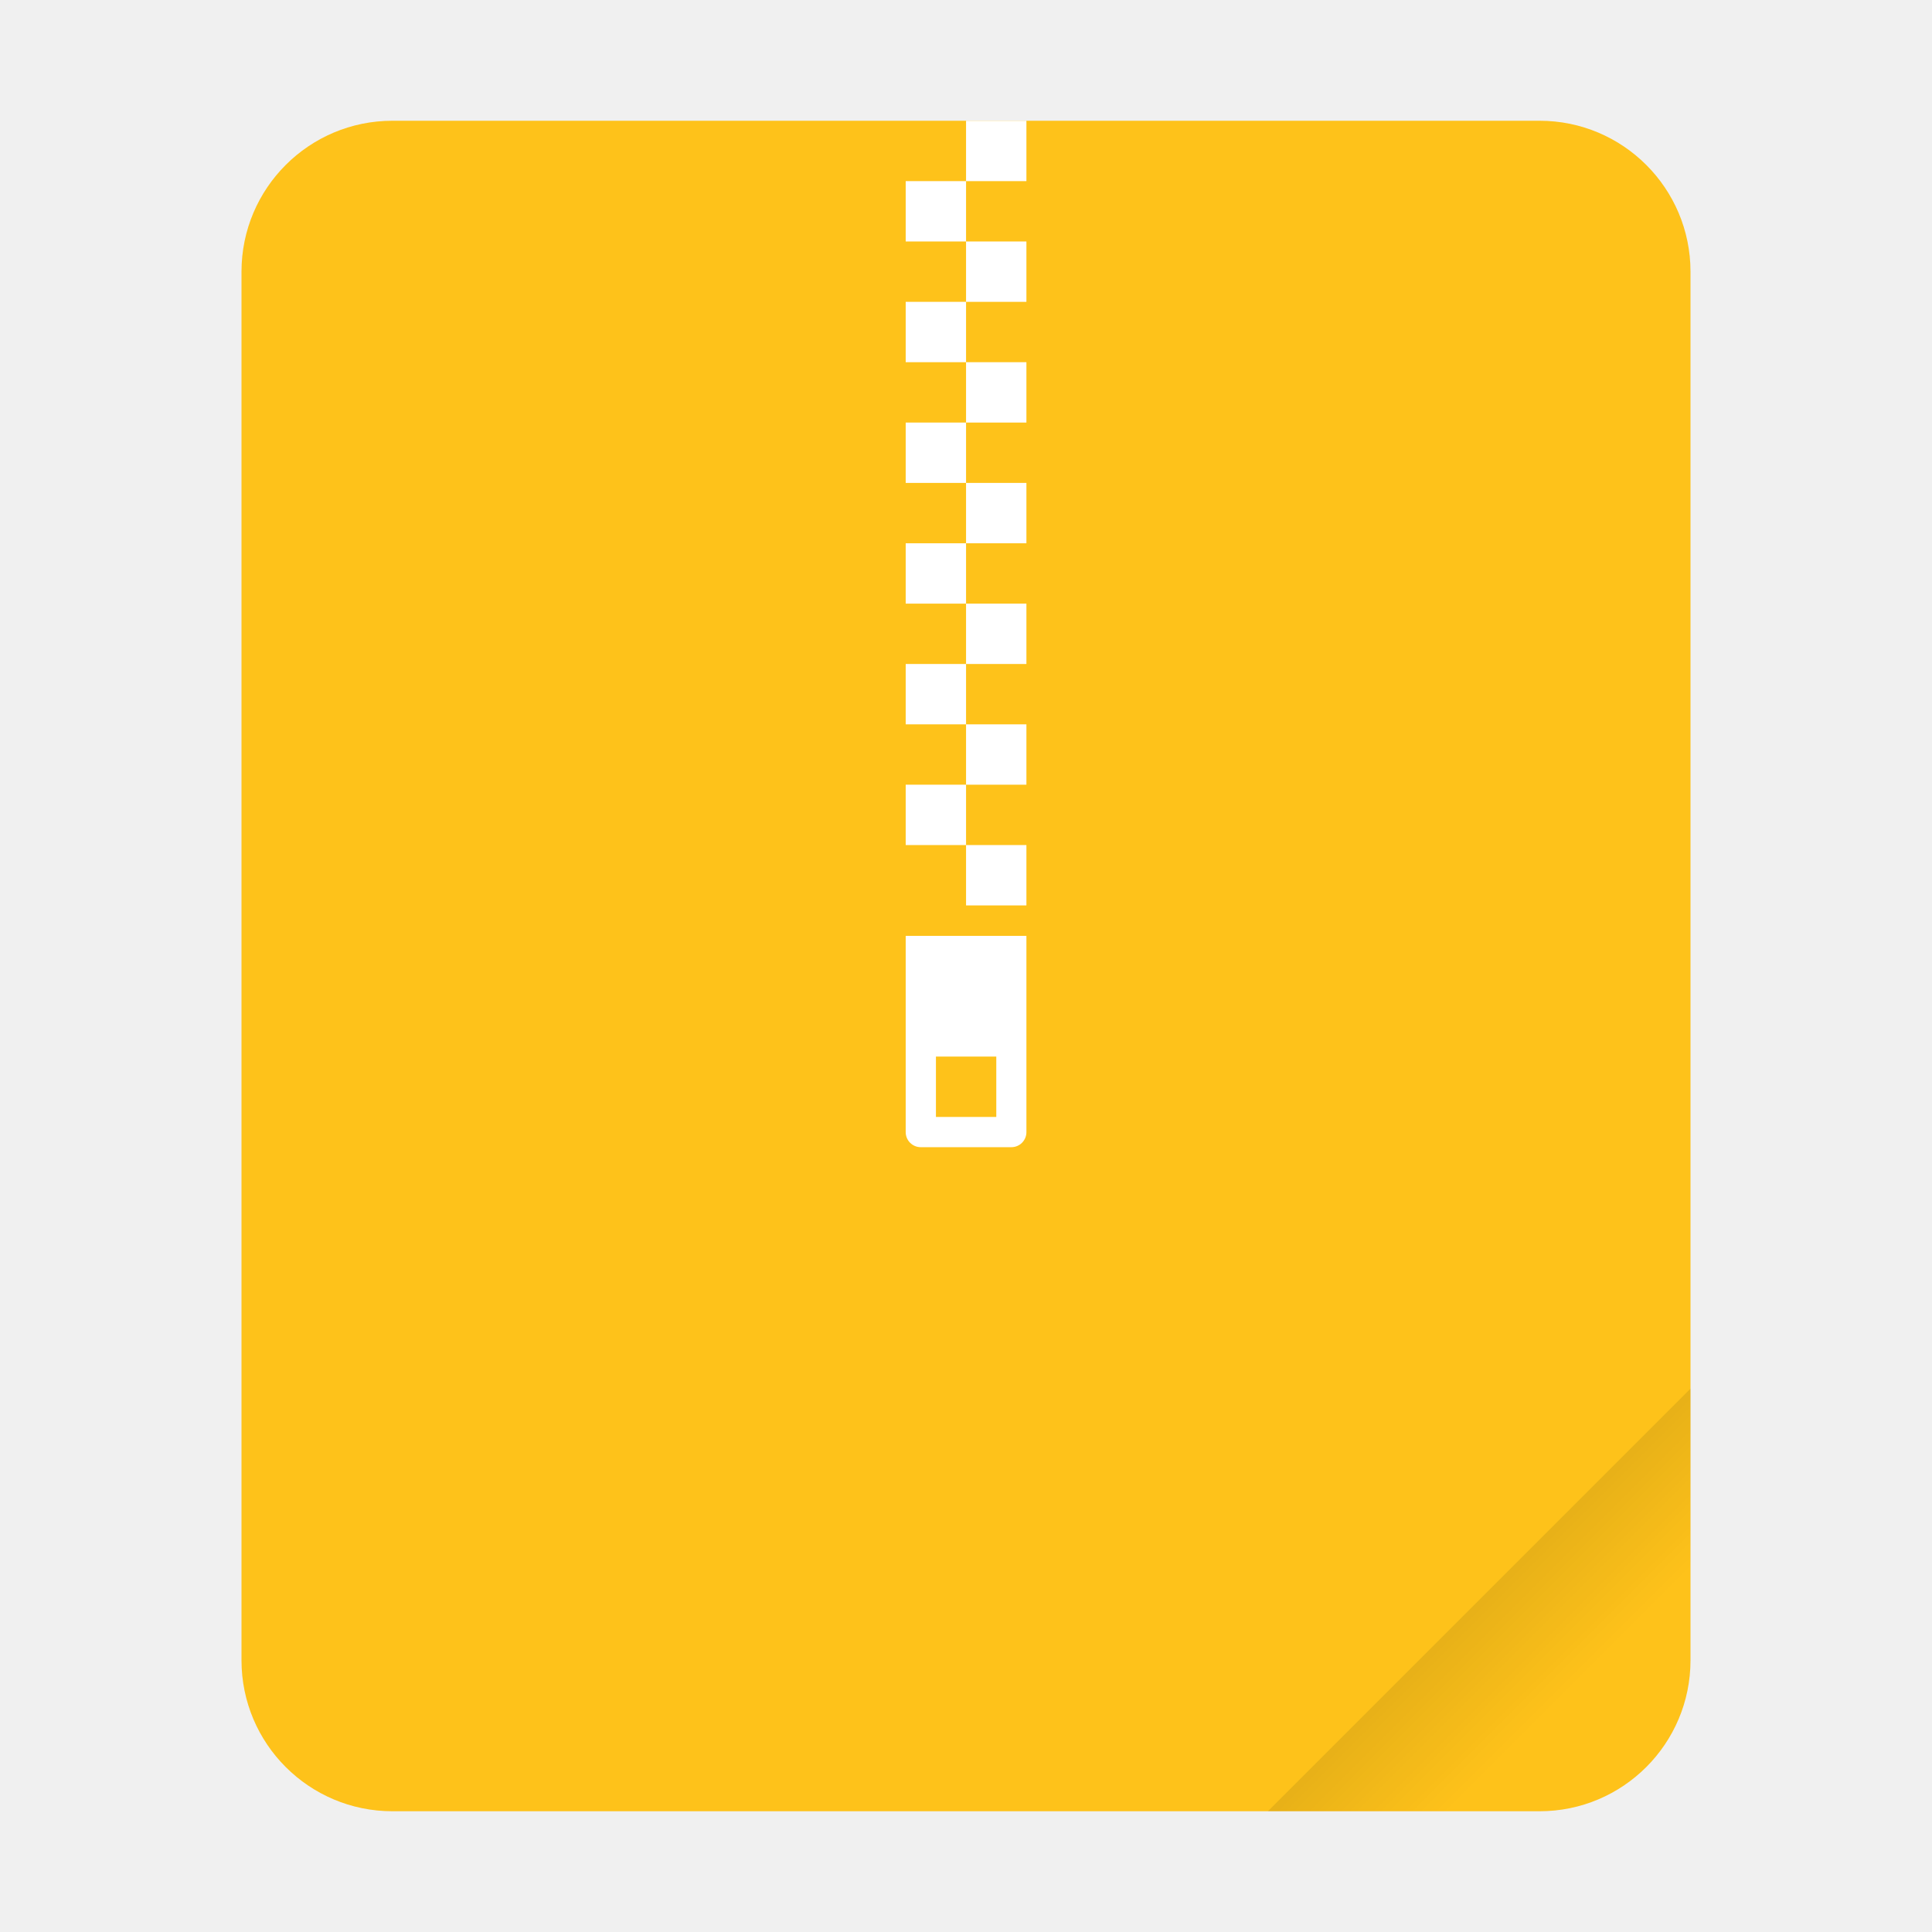
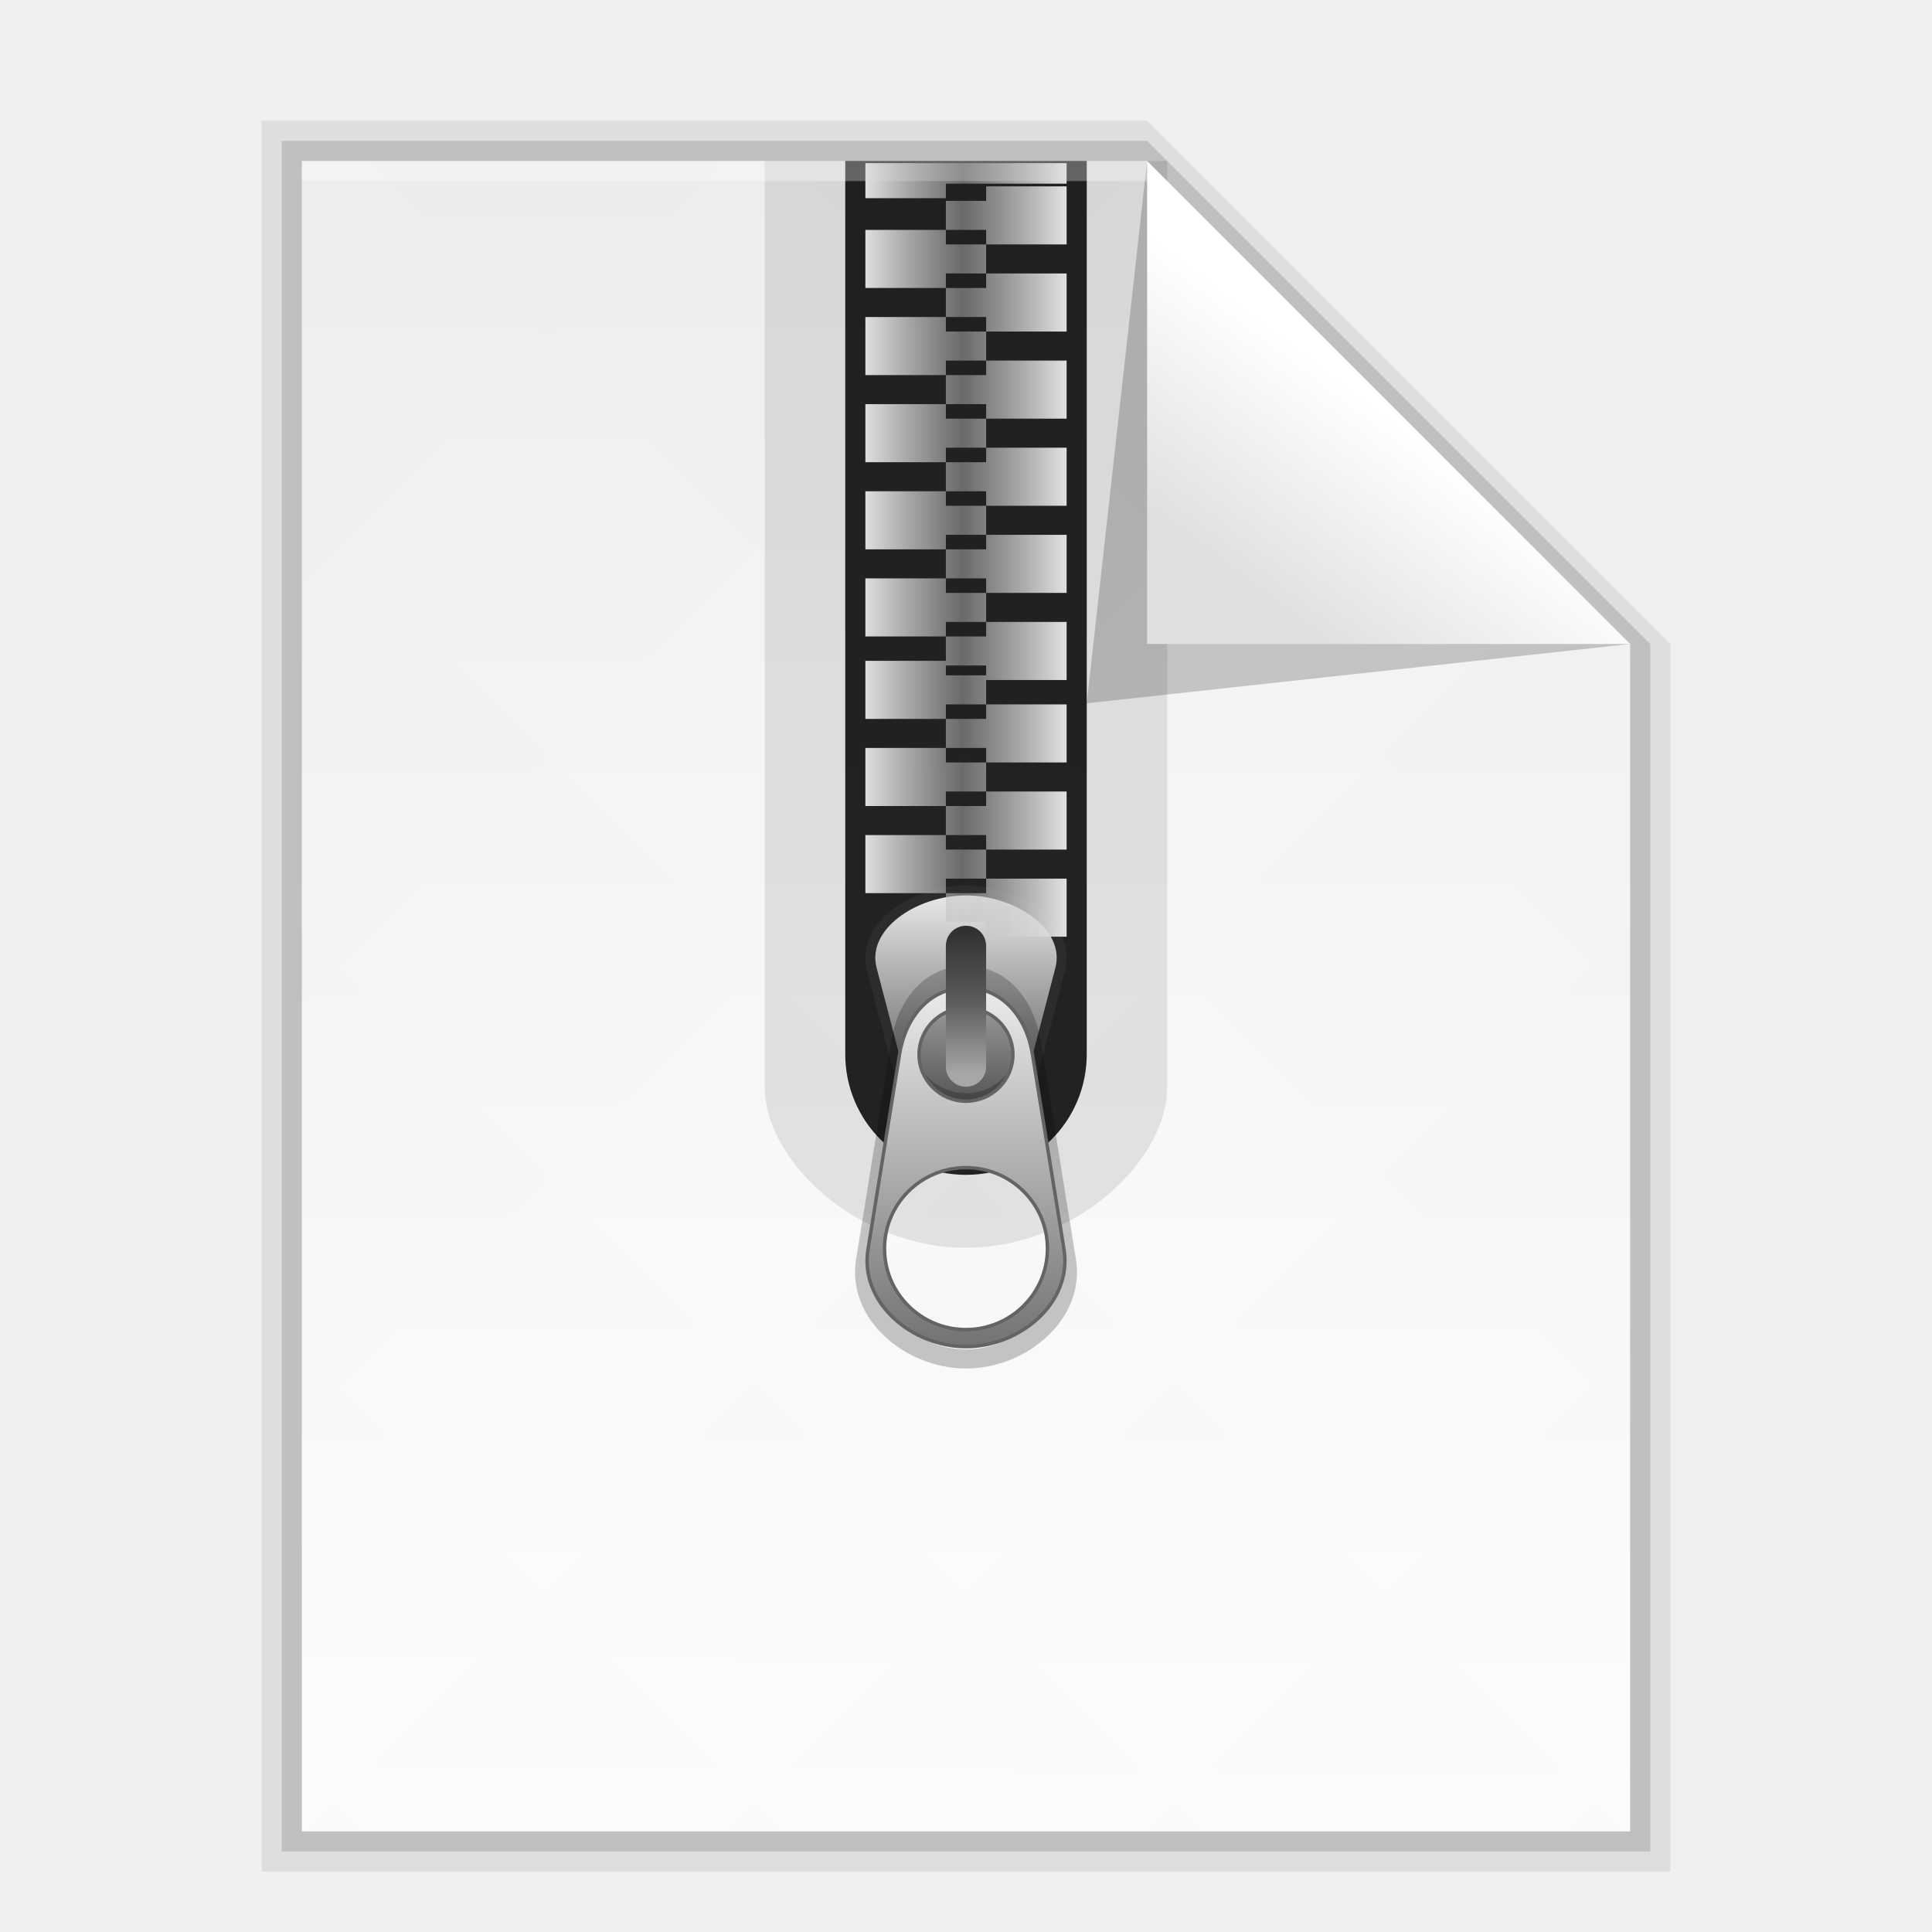
- <svg xmlns="http://www.w3.org/2000/svg" width="64" height="64" version="1.1" viewBox="0 0 64 64">
+ <svg xmlns="http://www.w3.org/2000/svg" xmlns:ns1="http://www.openswatchbook.org/uri/2009/osb" xmlns:xlink="http://www.w3.org/1999/xlink" height="96" viewBox="0 0 96 96" width="96">
  <defs>
-     <linearGradient id="a" x1="49.571" x2="51.714" y1="52.714" y2="54.857" gradientTransform="matrix(2.3333,0,0,2.3333,-68.667,-72.001)" gradientUnits="userSpaceOnUse">
+     <linearGradient id="q" ns1:paint="solid">
      <stop offset="0" />
-       <stop stop-opacity="0" offset="1" />
    </linearGradient>
+     <linearGradient id="m">
+       <stop offset="0" stop-color="#707070" />
+       <stop offset="1" stop-color="#fff" />
+     </linearGradient>
+     <linearGradient id="l">
+       <stop offset="0" stop-color="#c1c1c1" />
+       <stop offset="1" stop-color="#9f9f9f" />
+     </linearGradient>
+     <linearGradient id="j">
+       <stop offset="0" stop-color="#dfdfdf" />
+       <stop offset=".489" stop-color="#aeaeae" stop-opacity=".459" />
+       <stop offset="1" stop-color="#dfdfdf" />
+     </linearGradient>
+     <linearGradient id="h" ns1:paint="solid">
+       <stop offset="0" stop-opacity=".196" />
+     </linearGradient>
+     <linearGradient id="g" ns1:paint="solid">
+       <stop offset="0" stop-color="#fff" stop-opacity=".307" />
+     </linearGradient>
+     <linearGradient id="f" ns1:paint="solid">
+       <stop offset="0" stop-opacity=".078" />
+     </linearGradient>
+     <linearGradient id="e" ns1:paint="solid">
+       <stop offset="0" stop-opacity=".14" />
+     </linearGradient>
+     <linearGradient id="b">
+       <stop offset="0" stop-color="#fff" />
+       <stop offset="1" stop-color="#dfdfdf" />
+     </linearGradient>
+     <linearGradient id="a">
+       <stop offset="0" stop-color="#f0f0f0" />
+       <stop offset="1" stop-color="#fff" />
+     </linearGradient>
+     <linearGradient xlink:href="#a" id="t" gradientUnits="userSpaceOnUse" gradientTransform="matrix(2.19434 0 0 2.19615 107.378 109.173)" x1="24.117" y1="4.931" x2="24.058" y2="42.556" />
+     <linearGradient xlink:href="#b" id="z" gradientUnits="userSpaceOnUse" gradientTransform="matrix(2.50782 0 0 2.19615 97.007 108.932)" x1="33.094" y1="10.504" x2="29.904" y2="14.147" />
+     <linearGradient id="d">
+       <stop offset="0" stop-color="#fff" stop-opacity=".046" />
+       <stop offset="1" stop-color="#fff" stop-opacity=".059" />
+     </linearGradient>
+     <linearGradient xlink:href="#c" id="w" gradientUnits="userSpaceOnUse" gradientTransform="matrix(2.19434 0 0 2.19615 107.378 109.173)" x1="23.981" y1="23.144" x2="45.855" y2="1.287" />
+     <linearGradient xlink:href="#c" id="v" gradientUnits="userSpaceOnUse" gradientTransform="matrix(2.19434 0 0 2.19615 107.378 109.173)" x1="23.981" y1="23.144" x2="2.106" y2="45" />
+     <linearGradient xlink:href="#c" id="u" gradientUnits="userSpaceOnUse" gradientTransform="matrix(2.19434 0 0 2.19615 107.378 109.173)" x1="23.981" y1="23.144" x2="45.855" y2="45" />
+     <linearGradient id="c">
+       <stop offset="0" stop-opacity="0" />
+       <stop offset="1" stop-opacity=".018" />
+     </linearGradient>
+     <linearGradient xlink:href="#c" id="x" gradientUnits="userSpaceOnUse" gradientTransform="matrix(2.19434 0 0 2.19615 107.378 109.173)" x1="23.981" y1="23.144" x2="2.106" y2="1.287" />
+     <linearGradient xlink:href="#e" id="s" x1="126" y1="161.5" x2="194" y2="161.5" gradientUnits="userSpaceOnUse" />
+     <linearGradient xlink:href="#f" id="r" x1="125" y1="161.5" x2="195" y2="161.5" gradientUnits="userSpaceOnUse" />
+     <linearGradient xlink:href="#g" id="A" x1="127" y1="120.5" x2="169" y2="120.5" gradientUnits="userSpaceOnUse" />
+     <linearGradient xlink:href="#h" id="y" x1="166" y1="133.472" x2="193" y2="133.472" gradientUnits="userSpaceOnUse" />
+     <linearGradient id="i">
+       <stop offset="0" stop-color="#dfdfdf" />
+       <stop offset=".489" stop-color="silver" stop-opacity=".459" />
+       <stop offset="1" stop-color="#dfdfdf" />
+     </linearGradient>
+     <linearGradient id="k">
+       <stop offset="0" stop-color="#2e2e2e" />
+       <stop offset="1" stop-color="#b7b7b7" />
+     </linearGradient>
+     <linearGradient id="n">
+       <stop offset="0" stop-color="#444" />
+       <stop offset="1" stop-color="#ececec" />
+     </linearGradient>
+     <linearGradient id="o">
+       <stop offset="0" stop-color="#737373" />
+       <stop offset="1" stop-color="#eee" />
+     </linearGradient>
+     <linearGradient id="p">
+       <stop offset="0" stop-color="#a7a7a7" />
+       <stop offset=".505" stop-color="#5b5b5b" />
+       <stop offset="1" stop-color="#303030" />
+     </linearGradient>
+     <linearGradient xlink:href="#n" id="B" x1="158.822" y1="98.639" x2="158.822" y2="88.728" gradientUnits="userSpaceOnUse" gradientTransform="matrix(1.07772 0 0 .90037 -12.594 9.605)" />
+     <linearGradient xlink:href="#o" id="C" x1="160.167" y1="110.428" x2="160.167" y2="94.122" gradientUnits="userSpaceOnUse" gradientTransform="matrix(.84789 0 0 .84296 23.882 13.537)" />
+     <linearGradient xlink:href="#p" id="D" x1="158.671" y1="97.368" x2="158.671" y2="90.163" gradientUnits="userSpaceOnUse" gradientTransform="matrix(.75437 0 0 .75437 38.724 23.007)" />
+     <linearGradient xlink:href="#i" id="E" x1="155.296" y1="153.204" x2="165.174" y2="153.204" gradientUnits="userSpaceOnUse" />
+     <linearGradient xlink:href="#i" id="J" gradientUnits="userSpaceOnUse" x1="155.296" y1="153.204" x2="165.174" y2="153.204" gradientTransform="translate(0 -.184)" />
+     <linearGradient xlink:href="#i" id="P" gradientUnits="userSpaceOnUse" x1="155.296" y1="153.204" x2="165.174" y2="153.204" gradientTransform="translate(0 6)" />
+     <linearGradient xlink:href="#i" id="Q" gradientUnits="userSpaceOnUse" gradientTransform="translate(0 12)" x1="155.296" y1="153.204" x2="165.174" y2="153.204" />
+     <linearGradient xlink:href="#i" id="T" gradientUnits="userSpaceOnUse" x1="155.296" y1="153.204" x2="165.174" y2="153.204" gradientTransform="translate(0 17.678)" />
+     <linearGradient xlink:href="#i" id="V" gradientUnits="userSpaceOnUse" gradientTransform="translate(0 23.678)" x1="155.296" y1="153.204" x2="165.174" y2="153.204" />
+     <linearGradient xlink:href="#i" id="W" gradientUnits="userSpaceOnUse" gradientTransform="translate(0 29.678)" x1="155.296" y1="153.204" x2="165.174" y2="153.204" />
+     <linearGradient xlink:href="#i" id="F" gradientUnits="userSpaceOnUse" x1="155.296" y1="153.204" x2="165.174" y2="153.204" />
+     <linearGradient xlink:href="#i" id="G" gradientUnits="userSpaceOnUse" x1="155.296" y1="153.204" x2="165.174" y2="153.204" />
+     <linearGradient xlink:href="#i" id="H" gradientUnits="userSpaceOnUse" x1="155.296" y1="153.204" x2="165.174" y2="153.204" />
+     <linearGradient xlink:href="#i" id="I" gradientUnits="userSpaceOnUse" x1="155.296" y1="153.204" x2="165.174" y2="153.204" />
+     <linearGradient xlink:href="#i" id="K" gradientUnits="userSpaceOnUse" x1="155.296" y1="153.204" x2="165.174" y2="153.204" />
+     <linearGradient xlink:href="#i" id="L" gradientUnits="userSpaceOnUse" x1="155.296" y1="153.204" x2="165.174" y2="153.204" />
+     <linearGradient xlink:href="#i" id="M" gradientUnits="userSpaceOnUse" x1="155.296" y1="153.204" x2="165.174" y2="153.204" />
+     <linearGradient xlink:href="#i" id="N" gradientUnits="userSpaceOnUse" x1="155.296" y1="153.204" x2="165.174" y2="153.204" />
+     <linearGradient xlink:href="#i" id="O" gradientUnits="userSpaceOnUse" gradientTransform="translate(0 6)" x1="155.296" y1="153.204" x2="165.174" y2="153.204" />
+     <linearGradient xlink:href="#i" id="R" gradientUnits="userSpaceOnUse" gradientTransform="translate(0 17.678)" x1="155.296" y1="153.204" x2="165.174" y2="153.204" />
+     <linearGradient xlink:href="#i" id="S" gradientUnits="userSpaceOnUse" gradientTransform="translate(0 17.678)" x1="155.296" y1="153.204" x2="165.174" y2="153.204" />
+     <linearGradient xlink:href="#i" id="U" gradientUnits="userSpaceOnUse" gradientTransform="translate(0 23.678)" x1="155.296" y1="153.204" x2="165.174" y2="153.204" />
  </defs>
-   <g transform="scale(1)">
-     <rect x="8" y="4" width="48" height="56" ry="5" fill="#fec21a" style="paint-order:stroke fill markers" />
-     <path d="m56 46-14 14h9c2.77 0 5-2.23 5-5z" fill="url(#a)" fill-rule="evenodd" opacity=".15" stroke-width="8.819" style="paint-order:stroke fill markers" />
+   <path d="M125 118h44l26 26v61h-70z" style="isolation:auto;mix-blend-mode:normal;marker:none" color="#000" overflow="visible" fill="url(#r)" stroke-width=".879" paint-order="fill markers stroke" transform="translate(-112 -112)" />
+   <path style="isolation:auto;mix-blend-mode:normal;marker:none" d="M126 119h43l25 25v60h-68v-85z" color="#000" overflow="visible" fill="url(#s)" stroke-width=".852" paint-order="fill markers stroke" transform="translate(-112 -112)" />
+   <path d="M127 120h42l24 24v59h-66v-83z" style="isolation:auto;mix-blend-mode:normal;marker:none" color="#000" overflow="visible" fill="url(#t)" stroke-width=".829" paint-order="fill markers stroke" transform="translate(-112 -112)" />
+   <path style="isolation:auto;mix-blend-mode:normal;marker:none" d="M127 120h42l24 24v59h-66z" color="#000" overflow="visible" fill="url(#u)" stroke-width=".829" paint-order="fill markers stroke" transform="translate(-112 -112)" />
+   <path d="M127 120h42l24 24v59h-66z" style="isolation:auto;mix-blend-mode:normal;marker:none" color="#000" overflow="visible" fill="url(#v)" stroke-width=".829" paint-order="fill markers stroke" transform="translate(-112 -112)" />
+   <path style="isolation:auto;mix-blend-mode:normal;marker:none" d="M127 120h42l24 24v59h-66z" color="#000" overflow="visible" fill="url(#w)" stroke-width=".829" paint-order="fill markers stroke" transform="translate(-112 -112)" />
+   <path d="M127 120h42l24 24v59h-66z" style="isolation:auto;mix-blend-mode:normal;marker:none" color="#000" overflow="visible" fill="url(#x)" stroke-width=".829" paint-order="fill markers stroke" transform="translate(-112 -112)" />
+   <path style="isolation:auto;mix-blend-mode:normal;marker:none" d="M54 8v44.377c0 3.324-2.676 6-6 6s-6-2.676-6-6V8z" color="#000" display="block" overflow="visible" fill-opacity=".848" stroke-width=".326" paint-order="fill markers stroke" />
+   <path d="M58 8v46c0 3.71-4.621 8-10 8-5.378 0-10-4.29-10-8V8z" style="isolation:auto;mix-blend-mode:normal;marker:none" color="#000" display="block" overflow="visible" fill-opacity=".094" stroke-width=".5" stroke-dasharray="3,3" stroke-opacity=".667" paint-order="fill markers stroke" />
+   <path d="M169 120l24 24-27 2.945z" fill="url(#y)" fill-rule="evenodd" stroke-width="2.195" transform="translate(-112 -112)" />
+   <path d="M169 120l24 24h-24z" fill="url(#z)" fill-rule="evenodd" stroke-width="2.347" transform="translate(-112 -112)" />
+   <path style="isolation:auto;mix-blend-mode:normal;marker:none" color="#000" display="block" overflow="visible" fill="url(#A)" stroke-width=".2" paint-order="fill markers stroke" d="M127 120h42v1h-42z" transform="translate(-112 -112)" />
+   <g transform="matrix(1.3256 0 0 1.3256 -162.041 -74.492)" color="#000">
+     <path d="M158.45 89.573c1.956 0 3.947 1.353 3.53 2.95l-.927 3.555c-.307 1.177-1.161 2.175-2.603 2.175-1.442 0-2.296-.998-2.603-2.175l-.928-3.555c-.416-1.597 1.575-2.95 3.53-2.95z" style="isolation:auto;mix-blend-mode:normal;marker:none" display="block" overflow="visible" fill="url(#B)" stroke="#2c2c2c" stroke-width=".373" paint-order="fill markers stroke" />
+     <path style="isolation:auto;mix-blend-mode:normal;marker:none" d="M158.45 92.404c-1.546 0-2.545 1.257-2.79 2.774l-1.33 8.218c-.363 2.24 1.838 4.096 4.12 4.096s4.482-1.856 4.12-4.096l-1.33-8.218c-.246-1.517-1.245-2.774-2.79-2.774zm0 .844a1.973 1.962 0 0 1 1.972 1.961 1.973 1.962 0 0 1-1.972 1.964 1.973 1.962 0 0 1-1.973-1.964 1.973 1.962 0 0 1 1.973-1.96zm0 6.717a3.424 3.404 0 0 1 3.423 3.405 3.424 3.404 0 0 1-3.423 3.404 3.424 3.404 0 0 1-3.426-3.404 3.424 3.404 0 0 1 3.426-3.405z" display="block" overflow="visible" fill-opacity=".215" stroke-width=".143" stroke-opacity=".995" paint-order="fill markers stroke" />
+     <path d="M158.45 93.223c-1.378 0-2.269 1.12-2.488 2.472l-1.185 7.327c-.324 1.997 1.638 3.652 3.673 3.652 2.034 0 3.996-1.655 3.673-3.652l-1.186-7.327c-.219-1.352-1.11-2.472-2.487-2.472zm0 .752a1.76 1.749 0 0 1 1.758 1.748 1.76 1.749 0 0 1-1.758 1.75 1.76 1.749 0 0 1-1.76-1.75 1.76 1.749 0 0 1 1.76-1.748zm0 5.988a3.053 3.035 0 0 1 3.052 3.036 3.053 3.035 0 0 1-3.052 3.034 3.053 3.035 0 0 1-3.054-3.034 3.053 3.035 0 0 1 3.054-3.036z" style="isolation:auto;mix-blend-mode:normal;marker:none" display="block" overflow="visible" fill="url(#C)" stroke="#646464" stroke-width=".128" stroke-opacity=".995" paint-order="fill markers stroke" />
+     <rect ry=".754" y="90.896" x="157.695" height="6.035" width="1.509" style="isolation:auto;mix-blend-mode:normal;marker:none" display="block" overflow="visible" fill="url(#D)" stroke-width=".623" paint-order="fill markers stroke" />
  </g>
-   <g transform="matrix(3.7796 0 0 3.7796 -101.04 4.424)" fill="#fff">
-     <path d="m34.671 7.032v1.72c0 0.073 0.059 0.132 0.132 0.132h0.794c0.073 0 0.132-0.059 0.132-0.132v-1.72zm0.265 1.058h0.529v0.529h-0.529z" color="#000000" />
-     <path d="m35.2-0.112v0.529h0.529v-0.529zm0 0.529h-0.529v0.529h0.529zm0 0.529v0.529h0.529v-0.529zm0 0.529h-0.529v0.529h0.529zm0 0.529v0.529h0.529v-0.529zm0 0.529h-0.529v0.529h0.529zm0 0.529v0.529h0.529v-0.529zm0 0.529h-0.529v0.529h0.529zm0 0.529v0.529h0.529v-0.529zm0 0.529h-0.529v0.529h0.529zm0 0.529v0.529h0.529v-0.529zm0 0.529h-0.529v0.529h0.529zm0 0.529v0.529h0.529v-0.529z" color="#000000" />
+   <g transform="matrix(1 0 0 .72149 -112.296 -81.435)" fill="url(#E)" color="#000" stroke-width=".654" stroke-opacity=".957">
+     <path style="isolation:auto;mix-blend-mode:normal;marker:none" d="M159.296 138.704v-1h2v-2h-2v-1h-4v4z" display="block" overflow="visible" fill="url(#F)" paint-order="fill markers stroke" />
+     <path d="M161.296 131.704v1h-2v2h2v1h4v-4z" style="isolation:auto;mix-blend-mode:normal;marker:none" display="block" overflow="visible" fill="url(#G)" paint-order="fill markers stroke" />
+     <path style="isolation:auto;mix-blend-mode:normal;marker:none" d="M159.296 132.704v-1h2v-2h-2v-1h-4v4z" display="block" overflow="visible" fill="url(#H)" paint-order="fill markers stroke" />
+     <path style="isolation:auto;mix-blend-mode:normal;marker:none" d="M161.296 125.704v1h-2v2h2v1h4v-4z" display="block" overflow="visible" fill="url(#I)" paint-order="fill markers stroke" />
+     <path d="M159.296 126.52v-1h6v-1.414h-10v2.414z" style="isolation:auto;mix-blend-mode:normal;marker:none" display="block" overflow="visible" fill="url(#J)" paint-order="fill markers stroke" />
+     <path style="isolation:auto;mix-blend-mode:normal;marker:none" d="M161.296 143.704v1h-2v2h2v1h4v-4z" display="block" overflow="visible" fill="url(#K)" paint-order="fill markers stroke" />
+     <path d="M159.296 144.704v-1h2v-2h-2v-1h-4v4z" style="isolation:auto;mix-blend-mode:normal;marker:none" display="block" overflow="visible" fill="url(#L)" paint-order="fill markers stroke" />
+     <path d="M161.296 137.704v1h-2v2h2v1h4v-4z" style="isolation:auto;mix-blend-mode:normal;marker:none" display="block" overflow="visible" fill="url(#M)" paint-order="fill markers stroke" />
+     <path style="isolation:auto;mix-blend-mode:normal;marker:none" d="M159.296 150.704v-1h2v-2h-2v-1h-4v4z" display="block" overflow="visible" fill="url(#N)" paint-order="fill markers stroke" />
+     <path d="M161.296 149.704v1h-2v2h2v1h4v-4z" style="isolation:auto;mix-blend-mode:normal;marker:none" display="block" overflow="visible" fill="url(#O)" paint-order="fill markers stroke" />
+     <path d="M159.296 156.704v-1h2v-2h-2v-1h-4v4z" style="isolation:auto;mix-blend-mode:normal;marker:none" display="block" overflow="visible" fill="url(#P)" paint-order="fill markers stroke" />
+     <path style="isolation:auto;mix-blend-mode:normal;marker:none" d="M161.296 155.704v1h-2v2h2v1h4v-4z" display="block" overflow="visible" fill="url(#Q)" paint-order="fill markers stroke" />
+     <path d="M161.296 161.382v1h-2v2h2v1h4v-4z" style="isolation:auto;mix-blend-mode:normal;marker:none" display="block" overflow="visible" fill="url(#R)" paint-order="fill markers stroke" />
+     <path style="isolation:auto;mix-blend-mode:normal;marker:none" d="M159.296 162.382v-1h2v-2h-2v-1h-4v4z" display="block" overflow="visible" fill="url(#S)" paint-order="fill markers stroke" />
+     <path d="M159.296 168.382v-1h2v-2h-2v-1h-4v4z" style="isolation:auto;mix-blend-mode:normal;marker:none" display="block" overflow="visible" fill="url(#T)" paint-order="fill markers stroke" />
+     <path style="isolation:auto;mix-blend-mode:normal;marker:none" d="M161.296 167.382v1h-2v2h2v1h4v-4z" display="block" overflow="visible" fill="url(#U)" paint-order="fill markers stroke" />
+     <path style="isolation:auto;mix-blend-mode:normal;marker:none" d="M159.296 174.382v-1h2v-2h-2v-1h-4v4z" display="block" overflow="visible" fill="url(#V)" paint-order="fill markers stroke" />
+     <path d="M161.296 173.382v1h-2v2h2v1h4v-4z" style="isolation:auto;mix-blend-mode:normal;marker:none" display="block" overflow="visible" fill="url(#W)" paint-order="fill markers stroke" />
  </g>
</svg>
